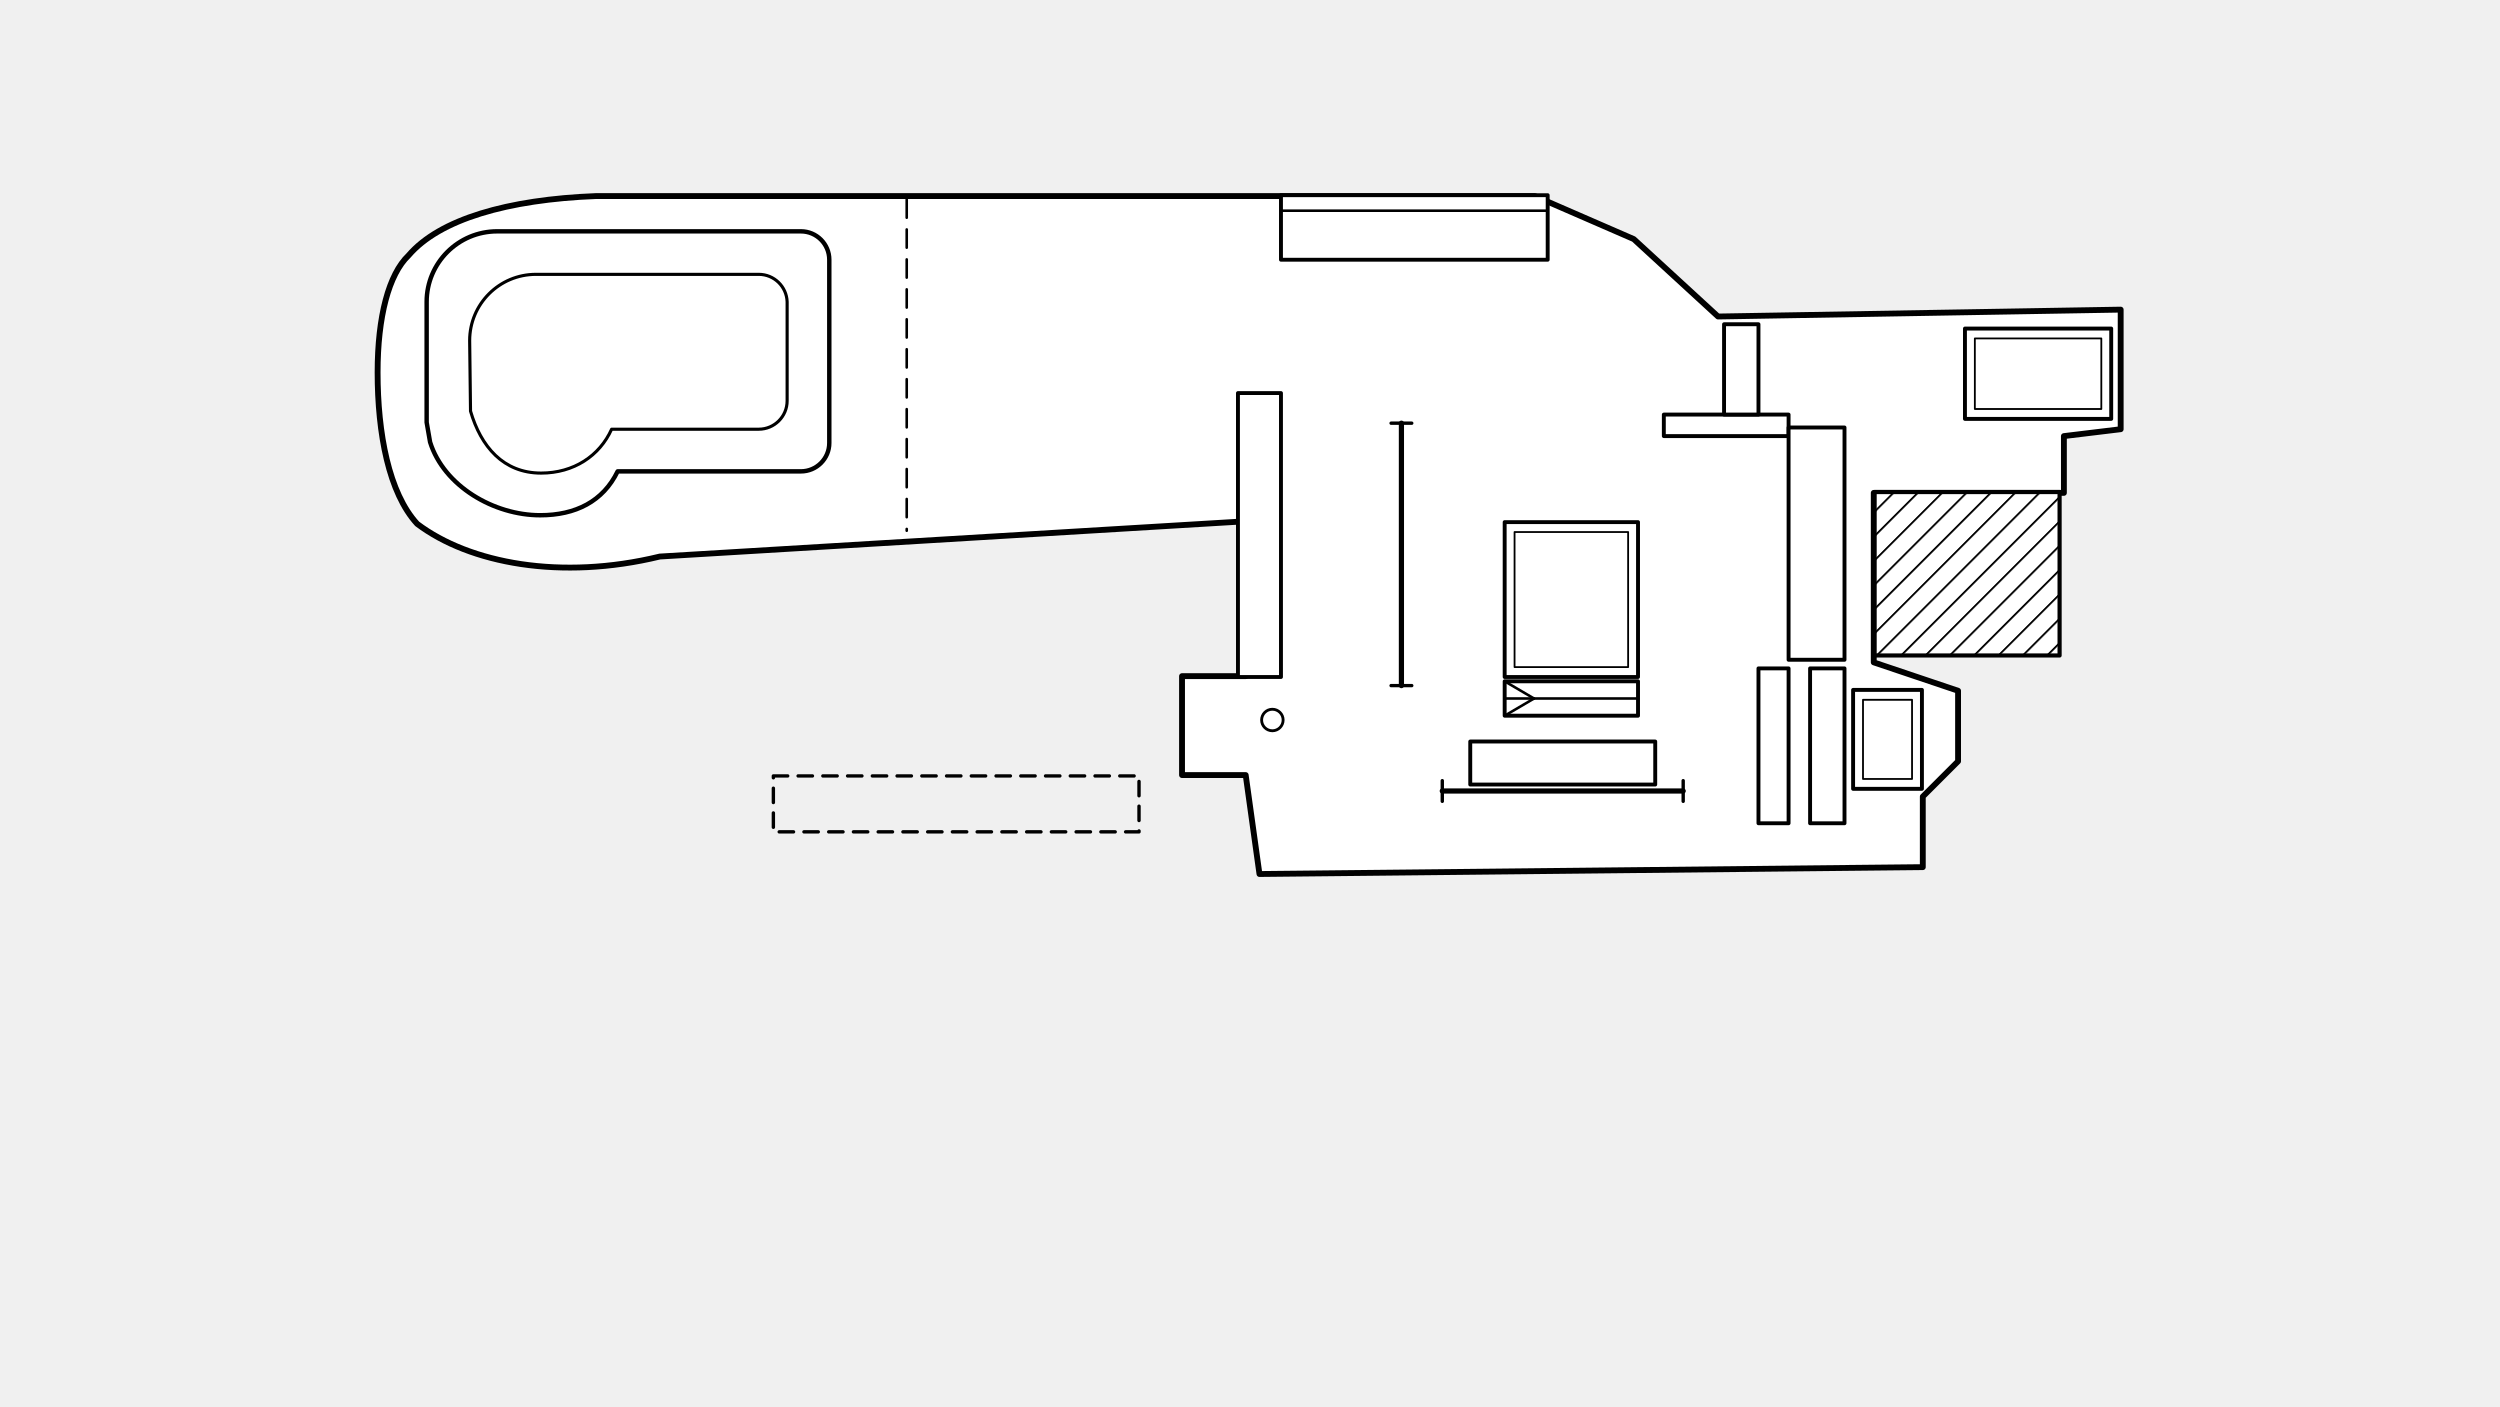
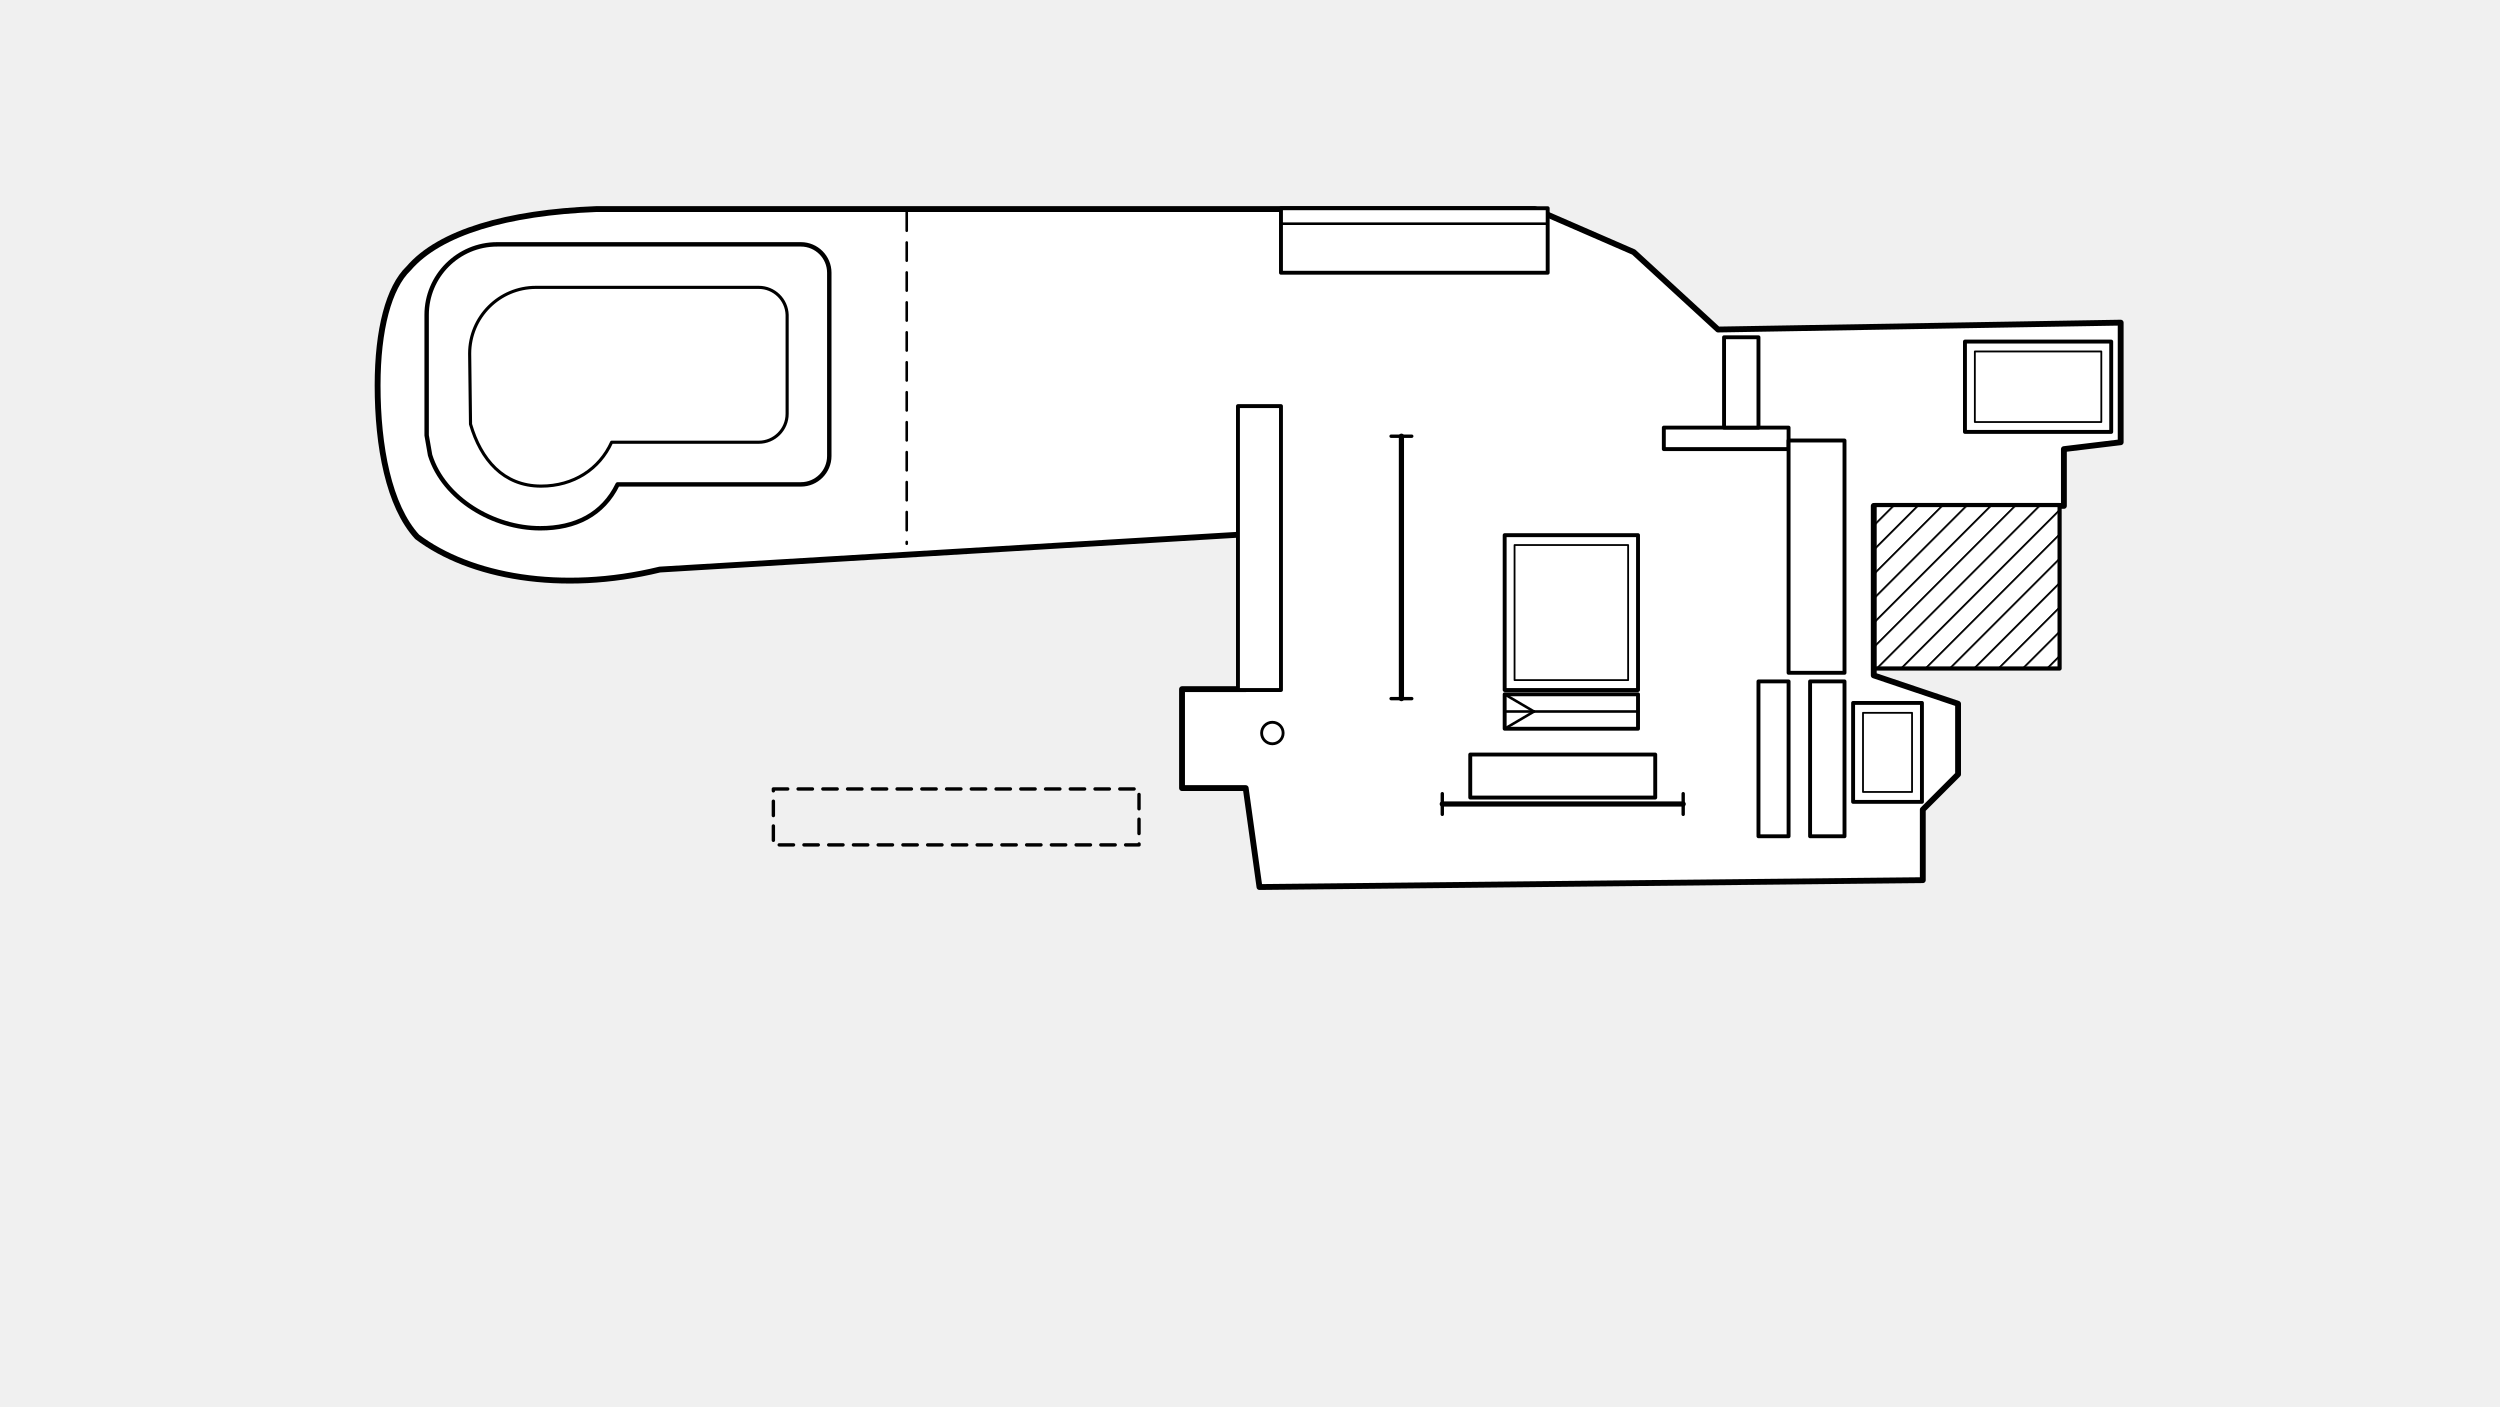
<svg xmlns="http://www.w3.org/2000/svg" width="1920" height="1080" viewBox="0 0 1920 1080">
  <style>
    text { font-family:'Helvetica Neue',Helvetica,Arial,'Liberation Sans',sans-serif; fill:#000 }
    .pad,.coping,.floor,.thin,.joint,.obj,.rail,.shelter,.offpad {
      fill:#fff; stroke:#000; stroke-linejoin:round; stroke-linecap:round }
    .thin,.joint,.floor,.coping,.rail { fill:none }
    .joint   { stroke-dasharray:2.119 1.362 }
    .shelter { fill:url(#hatch) }
    .offpad  { fill:none; stroke-dasharray:1.665 1.211 }
-     .icon    { fill:#fff; stroke:#000; stroke-width:2.4; stroke-linejoin:round; stroke-linecap:round }
+     .icon    { fill:#fff; stroke:#000; stroke-linejoin:round; stroke-linecap:round }
    .cone    { fill:#000; fill-opacity:0.045; stroke:#000; stroke-width:1.0; stroke-opacity:0.55; stroke-dasharray:8 7 }
    .perf    { fill:none; stroke:#000; stroke-width:1.6; stroke-dasharray:9 7 }
+     .key     { fill:#000; stroke:#fff; stroke-width:1.6 }
+     .keynum  { font-size:11.5px; font-weight:700; fill:#fff; letter-spacing:0 }
+     .dial    { fill:#fff; stroke:#000; stroke-width:1.8 }
+     .dialtick{ stroke:#000; stroke-width:1.4 }
+     .sunarc  { fill:none; stroke:#000; stroke-width:5; stroke-linecap:round }
+     .sunray  { stroke:#000; stroke-width:3 }
+     .sunhead,.narrow { fill:#000 }
+     .dialnum { font-size:12px; letter-spacing:0.6px }
    .title   { font-size:26px; letter-spacing:4.5px; font-weight:700 }
    .sub     { font-size:15px; letter-spacing:2.6px }
    .tick    { font-size:15px; letter-spacing:1.6px }
    .note    { font-size:12.5px; letter-spacing:1.4px }
    .legend  { font-size:14px; letter-spacing:1.4px }
-     .camtag  { font-size:16px; letter-spacing:2.4px; font-weight:700 }
-     .camlens { font-size:13px; letter-spacing:1.6px }
-     .key     { fill:#000; stroke:none }
-     .keynum  { font-size:13px; font-weight:700; fill:#fff; letter-spacing:0 }
+     .camtag  { font-size:15px; letter-spacing:2.4px; font-weight:700 }
+     .camlens { font-size:12.5px; letter-spacing:1.6px }
+     .bandtag { font-size:11.5px; letter-spacing:1.2px }
    .grid line { stroke:#000; stroke-width:0.6; opacity:0.22 }
</style>
  <defs>
    <pattern id="hatch" patternUnits="userSpaceOnUse" width="2.0" height="2.0" patternTransform="rotate(45)">
      <rect width="2.0" height="2.0" fill="#fff" />
      <line x1="0" y1="0" x2="0" y2="2.0" stroke="#000" stroke-width="0.42" />
    </pattern>
-     <g id="cam">
+     <g id="cam" stroke-width="4.80">
      <rect x="-17" y="-47" width="34" height="13" rx="2" />
-       <line x1="-17" y1="-41.5" x2="17" y2="-41.5" stroke-width="2" />
+       <line x1="-17" y1="-41.5" x2="17" y2="-41.5" stroke-width="4.00" />
      <rect x="-15" y="-34" width="30" height="14" rx="1.5" />
-       <g stroke-width="1.8">
+       <g stroke-width="3.60">
        <line x1="-11" y1="-33" x2="-11" y2="-21" />
        <line x1="-7.3" y1="-33" x2="-7.3" y2="-21" />
        <line x1="-3.6" y1="-33" x2="-3.6" y2="-21" />
        <line x1="0" y1="-33" x2="0" y2="-21" />
        <line x1="3.6" y1="-33" x2="3.6" y2="-21" />
        <line x1="7.3" y1="-33" x2="7.3" y2="-21" />
        <line x1="11" y1="-33" x2="11" y2="-21" />
      </g>
      <rect x="-13" y="-20" width="26" height="6" rx="1.5" />
-       <rect x="-23" y="-14" width="46" height="45" rx="4" stroke-width="3" />
+       <rect x="-23" y="-14" width="46" height="45" rx="4" stroke-width="6.00" />
      <rect x="23" y="-4" width="9" height="23" rx="2" />
-       <path d="M -23,-8 L -40,-8" stroke-width="2.4" />
+       <path d="M -23,-8 L -40,-8" stroke-width="4.80" />
      <rect x="-29" y="-11.5" width="7" height="7" rx="1" />
      <path d="M -40,-14.5 L -56,-17 L -53.5,-3 L -40,-4 Z" />
      <rect x="-9" y="3" width="15" height="21" rx="2" />
-       <line x1="-6" y1="19" x2="0" y2="19" stroke-width="2" />
+       <line x1="-6" y1="19" x2="0" y2="19" stroke-width="4.00" />
      <rect x="-15" y="31" width="30" height="9" rx="1.5" />
      <rect x="-12" y="40" width="24" height="8" rx="1.5" />
    </g>
-     <g id="person">
-       <ellipse cx="0" cy="0" rx="30" ry="12" stroke-width="2.8" />
-       <ellipse cx="-21" cy="0" rx="2.6" ry="6" stroke-width="2" />
-       <ellipse cx="21" cy="0" rx="2.6" ry="6" stroke-width="2" />
-       <circle cx="0" cy="-2" r="16" fill="#000" stroke-width="2.4" />
-       <path d="M -15.2,3 A 16,16 0 0 0 15.2,3 Z" fill="#fff" stroke-width="2.4" />
-       <path d="M -5.5,12.5 L 0,19 L 5.5,12.5 Z" fill="#000" stroke-width="2" />
+     <g id="person" stroke-width="4.80">
+       <ellipse cx="0" cy="0" rx="30" ry="12" stroke-width="5.60" />
+       <ellipse cx="-21" cy="0" rx="2.6" ry="6" stroke-width="4.00" />
+       <ellipse cx="21" cy="0" rx="2.6" ry="6" stroke-width="4.00" />
+       <circle cx="0" cy="-2" r="16" fill="#000" stroke-width="4.80" />
+       <path d="M -15.2,3 A 16,16 0 0 0 15.2,3 Z" fill="#fff" stroke-width="4.80" />
+       <path d="M -5.5,12.5 L 0,19 L 5.5,12.5 Z" fill="#000" stroke-width="4.00" />
    </g>
  </defs>
-   <g id="park" transform="translate(290,140) scale(6.6075)">
+   <g id="park" transform="translate(290,150) scale(6.6075)">
    <path class="pad" d="M 0.0,22.1  C 0.0,15.6 1.3,10.7 3.6,8.5  C 7.2,4.3 15.1,2.0 25.4,1.6  L 134.5,1.6  L 146.0,6.6 L 155.8,15.6  L 202.6,14.8 L 202.6,28.7 L 196.0,29.5 L 196.0,36.1  L 173.9,36.1 L 173.9,55.8  L 183.7,59.1 L 183.7,67.3 L 179.6,71.4 L 179.6,79.6  L 102.5,80.4 L 100.9,68.9  L 93.5,68.9 L 93.5,57.4 L 100.9,57.4  L 100.9,39.4  L 32.8,43.5  C 21.3,46.3 10.7,44.3 4.6,39.7  C 1.3,36.1 0.0,29.2 0.0,22.1 Z" stroke-width="0.681" />
    <path class="coping" d="M 13.9,5.7  L 49.2,5.7 A 3.3,3.3 0 0 1 52.5,9.0  L 52.5,30.3 A 3.3,3.3 0 0 1 49.2,33.6  L 27.9,33.6  C 26.2,37.1 23.0,38.7 18.9,38.7  C 13.5,38.7 7.7,35.3 6.1,30.2  L 5.7,27.9 L 5.7,13.9  A 8.2,8.2 0 0 1 13.9,5.7 Z" stroke-width="0.515" />
    <path class="floor" d="M 18.4,10.7  L 44.3,10.7 A 3.3,3.3 0 0 1 47.6,13.9  L 47.6,25.4 A 3.3,3.3 0 0 1 44.3,28.7  L 27.2,28.7  C 25.8,31.8 22.8,33.8 19.0,33.8  C 14.6,33.8 12.0,30.7 10.8,26.6  L 10.7,18.4  A 7.7,7.7 0 0 1 18.4,10.7 Z" stroke-width="0.363" />
    <line class="joint" x1="61.5" y1="2.0" x2="61.5" y2="40.5" stroke-width="0.303" />
    <rect class="obj" x="105.0" y="1.5" width="31.0" height="7.5" stroke-width="0.454" />
    <line class="thin" x1="105.0" y1="3.3" x2="136.0" y2="3.3" stroke-width="0.303" />
    <rect class="obj" x="100.0" y="24.5" width="5.0" height="33.0" stroke-width="0.454" />
    <line class="rail" x1="119.0" y1="28.0" x2="119.0" y2="58.5" stroke-width="0.605" />
    <line class="obj" x1="117.8" y1="28.0" x2="120.2" y2="28.0" stroke-width="0.394" />
    <line class="obj" x1="117.8" y1="58.5" x2="120.2" y2="58.5" stroke-width="0.394" />
    <rect class="obj" x="131.0" y="39.5" width="15.5" height="18.0" stroke-width="0.454" />
    <rect class="thin" x="132.15" y="40.65" width="13.2" height="15.7" stroke-width="0.212" />
    <rect class="obj" x="131.0" y="58.0" width="15.5" height="4.0" stroke-width="0.454" />
    <line class="thin" x1="131.0" y1="60.0" x2="146.5" y2="60.0" stroke-width="0.303" />
    <line class="thin" x1="131.0" y1="58.0" x2="134.41" y2="60.0" stroke-width="0.303" />
    <line class="thin" x1="131.0" y1="62.0" x2="134.41" y2="60.0" stroke-width="0.303" />
    <rect class="obj" x="127.0" y="65.0" width="21.5" height="5.0" stroke-width="0.454" />
    <line class="rail" x1="123.75" y1="70.75" x2="151.75" y2="70.75" stroke-width="0.605" />
    <line class="obj" x1="123.75" y1="69.55" x2="123.75" y2="71.95" stroke-width="0.394" />
    <line class="obj" x1="151.75" y1="69.55" x2="151.75" y2="71.95" stroke-width="0.394" />
    <rect class="obj" x="149.5" y="27.0" width="14.5" height="2.5" stroke-width="0.454" />
    <rect class="obj" x="156.5" y="16.5" width="4.0" height="10.5" stroke-width="0.454" />
    <rect class="obj" x="164.0" y="28.5" width="6.5" height="27.0" stroke-width="0.454" />
    <rect class="obj" x="160.5" y="56.5" width="3.5" height="18.0" stroke-width="0.454" />
    <rect class="obj" x="166.5" y="56.5" width="4.0" height="18.0" stroke-width="0.454" />
    <rect class="obj" x="171.5" y="59.0" width="8.0" height="11.5" stroke-width="0.454" />
    <rect class="thin" x="172.65" y="60.15" width="5.7" height="9.2" stroke-width="0.212" />
    <rect class="obj" x="184.5" y="17.0" width="17.0" height="10.5" stroke-width="0.454" />
    <rect class="thin" x="185.65" y="18.15" width="14.7" height="8.2" stroke-width="0.212" />
    <rect class="shelter" x="174.0" y="36.0" width="21.5" height="19.0" stroke-width="0.484" />
    <circle class="obj" cx="104.0" cy="62.5" r="1.25" stroke-width="0.333" />
    <rect class="offpad" x="46.0" y="69.0" width="42.5" height="6.5" stroke-width="0.394" />
  </g>
+   <g id="keys" />
+   <g id="band" />
+   <g id="cameras" />
</svg>
